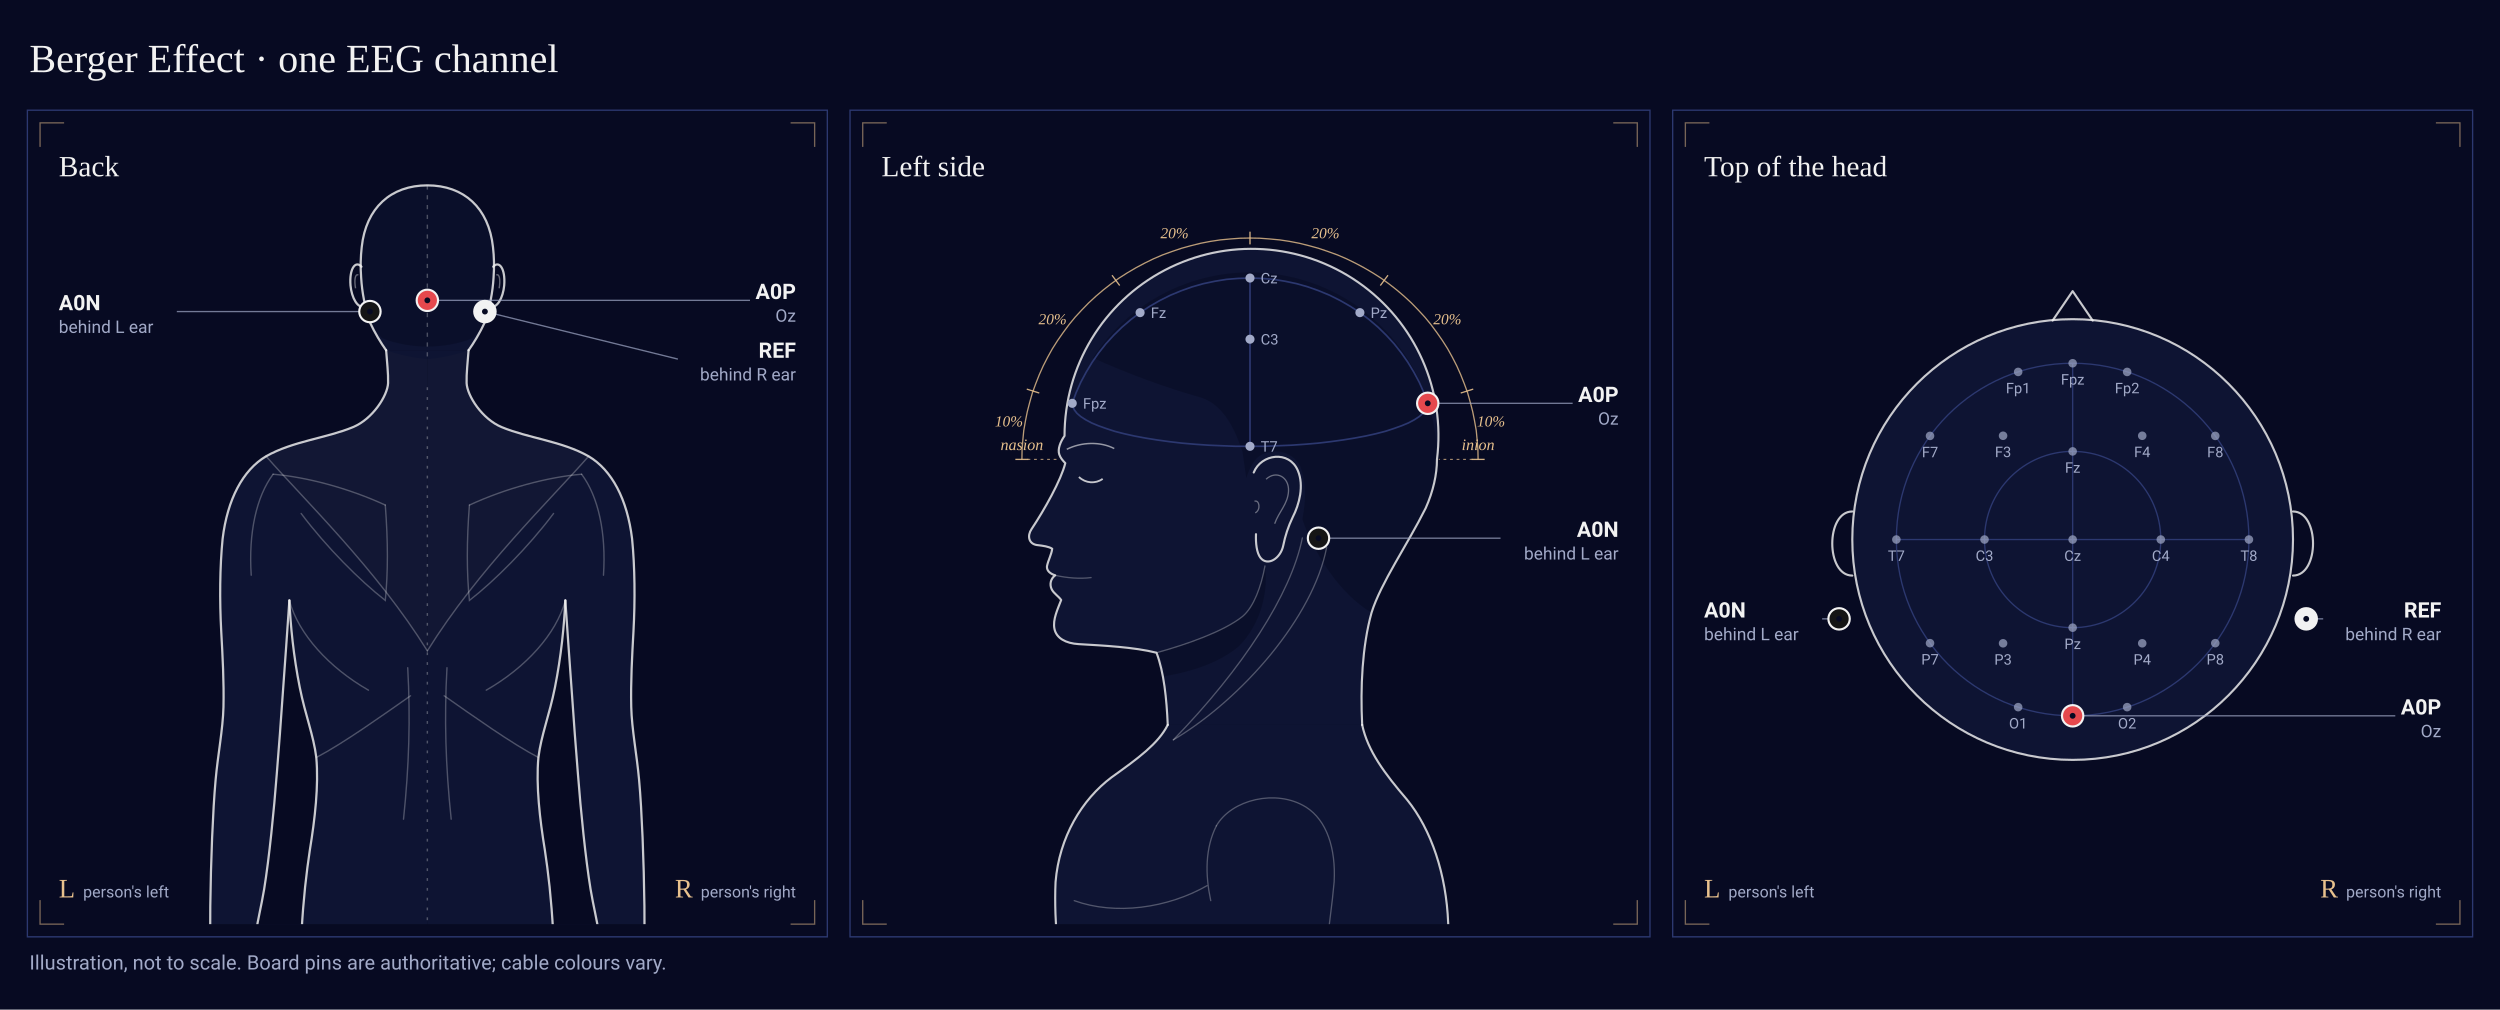
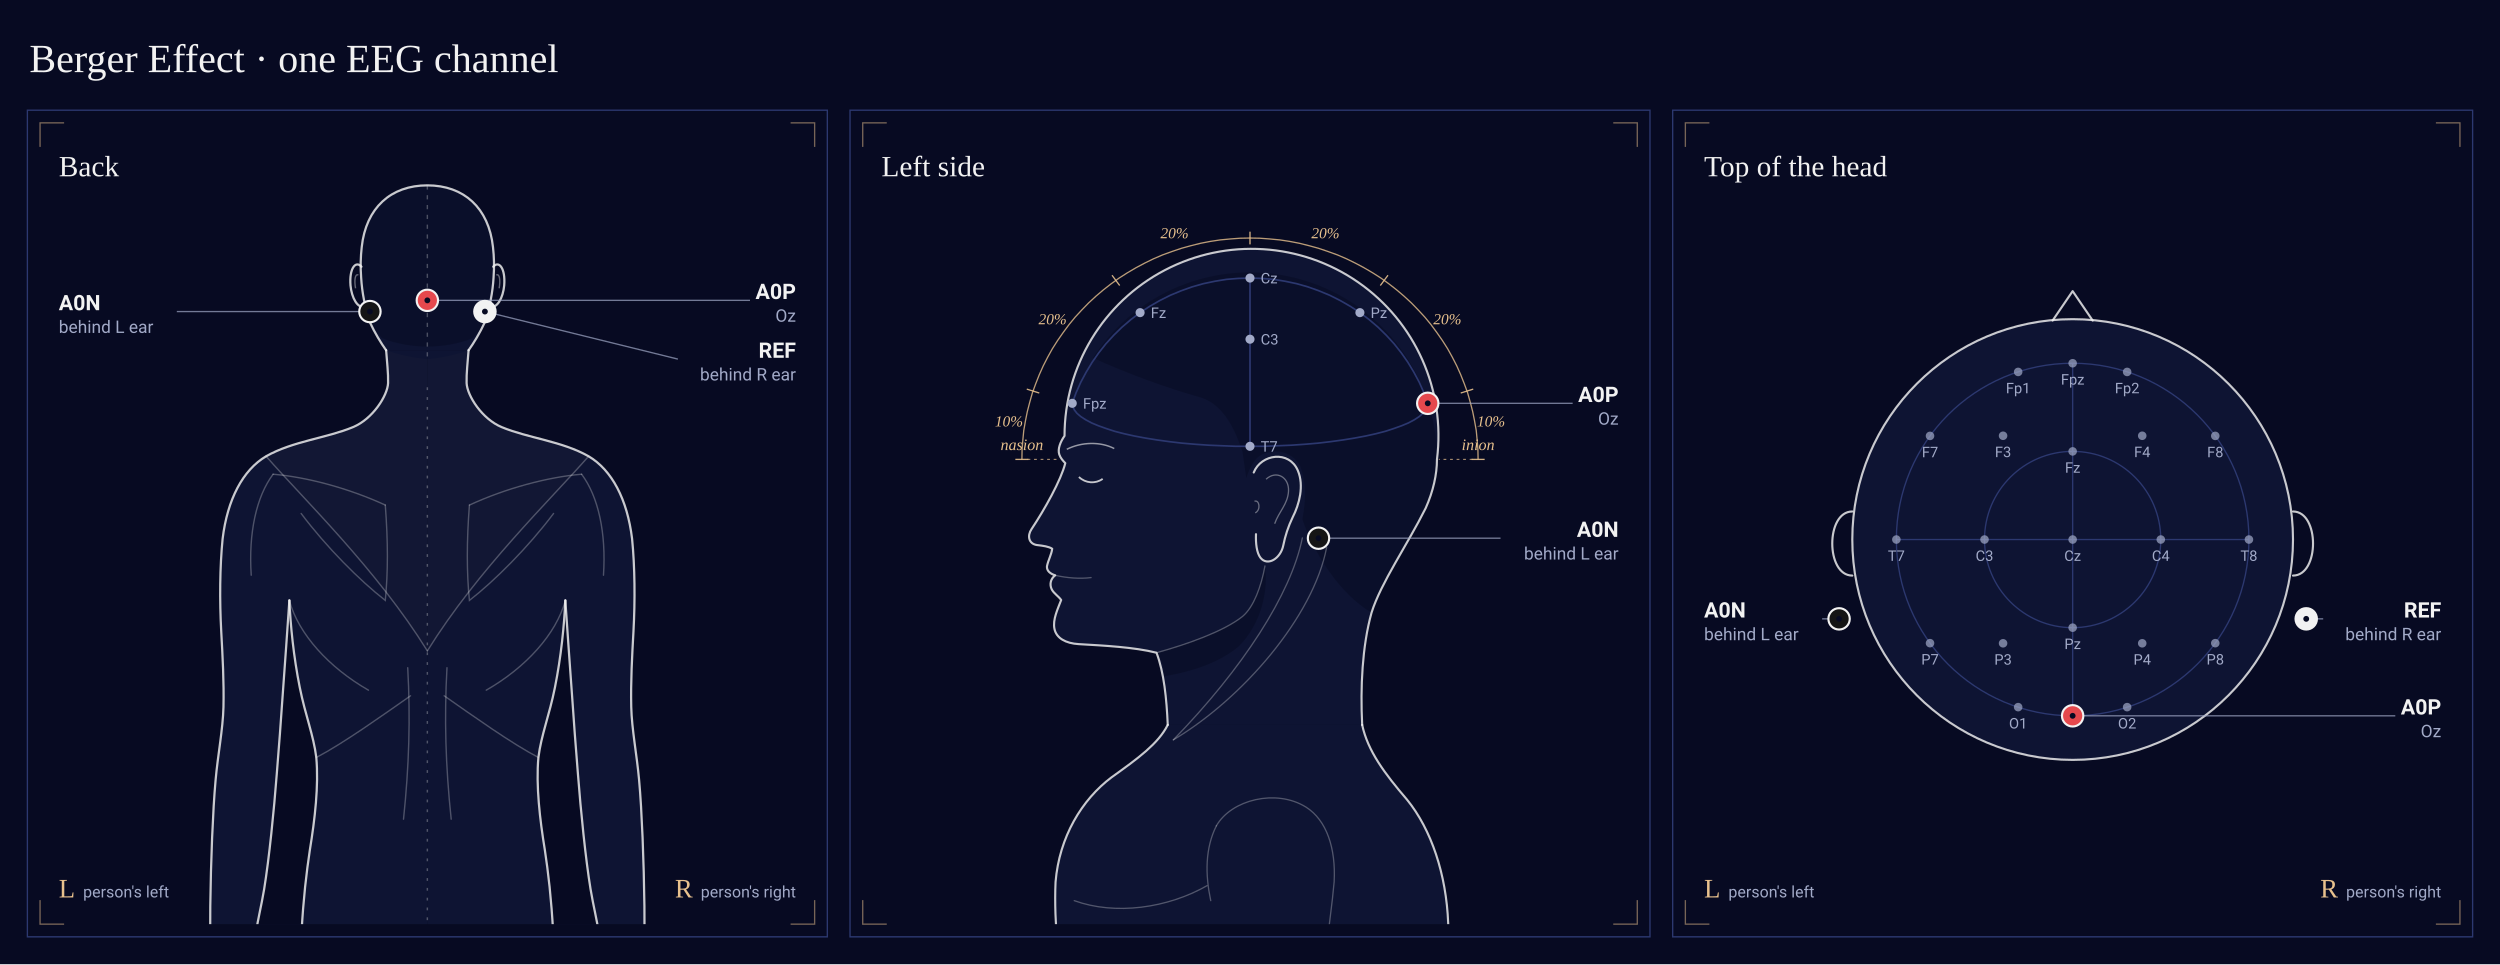
- <svg xmlns="http://www.w3.org/2000/svg" viewBox="-20 -20 1872 756" role="img" aria-label="Berger Effect · one EEG channel">
-   <rect x="-20" y="-20" width="1872" height="756" fill="#070A22" />
+ <svg xmlns="http://www.w3.org/2000/svg" viewBox="-20 -20 1872 722" role="img" aria-label="Berger Effect · one EEG channel">
+   <rect x="-20" y="-20" width="1872" height="722" fill="#070A22" />
  <text x="2" y="34" font-family="Georgia, 'Times New Roman', serif" font-size="30" fill="#F2F2F2">Berger Effect · one EEG channel</text>
-   <svg x="0" y="62" width="600" height="620" viewBox="0 0 600 620" role="img" aria-label="Back view. A0P at Oz; A0N at behind L ear; REF at behind R ear. Illustration, not to scale.">
+   <svg x="0" y="62" width="600" height="620" viewBox="0 0 600 620" role="img" aria-label="Back view. A0P at Oz; A0N at behind L ear; REF at behind R ear.">
    <rect x="0.5" y="0.5" width="599" height="619" fill="#070A22" stroke="#2C3870" />
    <path d="M10 28V10H28M572 10H590V28M590 592V610H572M28 610H10V592" fill="none" stroke="#E8C18D" stroke-opacity="0.5" />
    <svg x="10" y="10" width="580" height="600" viewBox="10 10 580 600">
      <g transform="translate(300 250) scale(1.05)">
        <path d="M0 -66.4L29.4 -66.4C28.8 -58 27.8 -50 28 -43C28.4 -34 39 -17.4 53 -11.6C72 -3.7 96 -1.6 115 9.2C131.6 19 142.6 40 146 68C148 88 148.2 112 147 134C146 152 145 170 145.4 188C145.8 204 149.4 222 151 240C153 262 154.4 298 154.8 330L155.4 500L0 500Z" fill="#0E1433" />
        <path d="M0 -66.4L29.4 -66.4C28.8 -58 27.8 -50 28 -43C28.4 -34 39 -17.4 53 -11.6C72 -3.7 96 -1.6 115 9.2C131.6 19 142.6 40 146 68C148 88 148.2 112 147 134C146 152 145 170 145.4 188C145.8 204 149.4 222 151 240C153 262 154.4 298 154.8 330L155.4 500L0 500Z" fill="#0E1433" transform="scale(-1 1)" />
        <path d="M98.4 112C99.8 132 101.4 156 103.2 180C104.4 198 105.8 216 107.4 236C109.4 262 112.8 296 116.4 318C118.4 330 121 340 122.4 350L130.4 500L96.8 500L89.8 350C88.4 324 86.2 306 83.8 290C80.2 268 77.4 244 79.2 224C81.2 208 87 194 91 174C95.4 152 97.6 130 98.4 112Z" fill="#070A22" />
        <path d="M98.4 112C99.8 132 101.4 156 103.2 180C104.4 198 105.8 216 107.4 236C109.4 262 112.8 296 116.4 318C118.4 330 121 340 122.4 350L130.4 500L96.8 500L89.8 350C88.4 324 86.2 306 83.8 290C80.2 268 77.4 244 79.2 224C81.2 208 87 194 91 174C95.4 152 97.6 130 98.4 112Z" fill="#070A22" transform="scale(-1 1)" />
        <path d="M-29.4 -66.4C-33 -71.4 -37.6 -79 -40.8 -86 -44.6 -97 -46.6 -108 -47.2 -118 -47.8 -126 -47.6 -133 -46.8 -140 -43.8 -168 -26 -184 0 -184C26 -184 43.8 -168 46.8 -140 47.6 -133 47.8 -126 47.2 -118 46.6 -108 44.6 -97 40.8 -86 37.6 -79 33 -71.4 29.4 -66.4Z" fill="#0E1433" />
        <path d="M0 -69C-10 -69 -23 -71 -32.2 -75 -35.6 -78 -38.6 -82 -40.8 -86 -44.6 -97 -46.6 -108 -47.2 -118 -47.8 -126 -47.6 -133 -46.8 -140 -43.8 -168 -26 -184 0 -184C26 -184 43.8 -168 46.8 -140 47.6 -133 47.8 -126 47.2 -118 46.6 -108 44.6 -97 40.8 -86 38.6 -82 35.6 -78 32.2 -75 23 -71 10 -69 0 -69Z" fill="#070A22" fill-opacity="0.5" />
        <path d="M0 -60C10 -61 20 -63 29.4 -66.4C28.8 -58 27.8 -50 28 -43C28.4 -34 39 -17.4 53 -11.6C72 -3.7 96 -1.6 115 9.2C88 40 36 90 0 148Z" fill="#E8C18D" fill-opacity="0.02" />
        <path d="M0 -60C10 -61 20 -63 29.4 -66.4C28.8 -58 27.8 -50 28 -43C28.4 -34 39 -17.4 53 -11.6C72 -3.7 96 -1.6 115 9.2C88 40 36 90 0 148Z" fill="#E8C18D" fill-opacity="0.02" transform="scale(-1 1)" />
        <path d="M115 9.2C88 40 36 90 0 148" fill="none" stroke="#F2F2F2" stroke-opacity="0.28" stroke-width="1" stroke-linecap="round" />
        <path d="M30 44C56 32 86 24 110 22" fill="none" stroke="#F2F2F2" stroke-opacity="0.28" stroke-width="1" stroke-linecap="round" />
        <path d="M30 44C28 70 28 92 30 112C48 98 72 74 90 50" fill="none" stroke="#F2F2F2" stroke-opacity="0.28" stroke-width="1" stroke-linecap="round" />
        <path d="M110 22C122 38 127.6 64 125.6 94" fill="none" stroke="#F2F2F2" stroke-opacity="0.28" stroke-width="1" stroke-linecap="round" />
        <path d="M98.4 112C92 136 70 160 42 176" fill="none" stroke="#F2F2F2" stroke-opacity="0.28" stroke-width="1" stroke-linecap="round" />
        <path d="M79.2 224C60 214 32 194 12 180" fill="none" stroke="#F2F2F2" stroke-opacity="0.28" stroke-width="1" stroke-linecap="round" />
        <path d="M14 160C12 196 13 230 17 268" fill="none" stroke="#F2F2F2" stroke-opacity="0.28" stroke-width="1" stroke-linecap="round" />
        <g transform="scale(-1 1)">
          <path d="M115 9.2C88 40 36 90 0 148" fill="none" stroke="#F2F2F2" stroke-opacity="0.28" stroke-width="1" stroke-linecap="round" />
          <path d="M30 44C56 32 86 24 110 22" fill="none" stroke="#F2F2F2" stroke-opacity="0.28" stroke-width="1" stroke-linecap="round" />
          <path d="M30 44C28 70 28 92 30 112C48 98 72 74 90 50" fill="none" stroke="#F2F2F2" stroke-opacity="0.28" stroke-width="1" stroke-linecap="round" />
          <path d="M110 22C122 38 127.6 64 125.6 94" fill="none" stroke="#F2F2F2" stroke-opacity="0.28" stroke-width="1" stroke-linecap="round" />
          <path d="M98.4 112C92 136 70 160 42 176" fill="none" stroke="#F2F2F2" stroke-opacity="0.28" stroke-width="1" stroke-linecap="round" />
          <path d="M79.2 224C60 214 32 194 12 180" fill="none" stroke="#F2F2F2" stroke-opacity="0.28" stroke-width="1" stroke-linecap="round" />
          <path d="M14 160C12 196 13 230 17 268" fill="none" stroke="#F2F2F2" stroke-opacity="0.28" stroke-width="1" stroke-linecap="round" />
        </g>
        <path d="M0 -184L0 -60" fill="none" stroke="#F2F2F2" stroke-opacity="0.28" stroke-width="1" stroke-dasharray="3 4" />
        <path d="M0 -40L0 420" fill="none" stroke="#F2F2F2" stroke-opacity="0.3" stroke-width="1" stroke-dasharray="2 5" />
        <path d="M-29.4 -66.4C-33 -71.4 -37.6 -79 -40.8 -86 -44.6 -97 -46.6 -108 -47.2 -118 -47.8 -126 -47.6 -133 -46.8 -140 -43.8 -168 -26 -184 0 -184C26 -184 43.8 -168 46.8 -140 47.6 -133 47.8 -126 47.2 -118 46.6 -108 44.6 -97 40.8 -86 37.6 -79 33 -71.4 29.4 -66.4" fill="none" stroke="#F2F2F2" stroke-opacity="0.82" stroke-width="1.6" stroke-linecap="round" stroke-linejoin="round" />
        <path d="M47 -126C51 -130.6 55.8 -125 54.8 -112.6C54 -104 49.8 -95.6 44.2 -97.6" fill="none" stroke="#F2F2F2" stroke-opacity="0.82" stroke-width="1.6" stroke-linecap="round" stroke-linejoin="round" />
        <path d="M47 -126C51 -130.6 55.8 -125 54.8 -112.6C54 -104 49.8 -95.6 44.2 -97.6" fill="none" stroke="#F2F2F2" stroke-opacity="0.82" stroke-width="1.6" stroke-linecap="round" stroke-linejoin="round" transform="scale(-1 1)" />
        <path d="M49.2 -120C51.6 -121.4 52.2 -116 51.2 -110.6" fill="none" stroke="#F2F2F2" stroke-opacity="0.4" stroke-width="1" />
        <path d="M49.2 -120C51.6 -121.4 52.2 -116 51.2 -110.6" fill="none" stroke="#F2F2F2" stroke-opacity="0.4" stroke-width="1" transform="scale(-1 1)" />
        <path d="M29.4 -66.4C28.8 -58 27.8 -50 28 -43C28.4 -34 39 -17.4 53 -11.6C72 -3.7 96 -1.6 115 9.2C131.6 19 142.6 40 146 68C148 88 148.2 112 147 134C146 152 145 170 145.4 188C145.8 204 149.4 222 151 240C153 262 154.4 298 154.8 330L155.4 500" fill="none" stroke="#F2F2F2" stroke-opacity="0.82" stroke-width="1.6" stroke-linecap="round" stroke-linejoin="round" />
        <path d="M29.4 -66.4C28.8 -58 27.8 -50 28 -43C28.4 -34 39 -17.4 53 -11.6C72 -3.7 96 -1.6 115 9.2C131.6 19 142.6 40 146 68C148 88 148.2 112 147 134C146 152 145 170 145.4 188C145.8 204 149.4 222 151 240C153 262 154.4 298 154.8 330L155.4 500" fill="none" stroke="#F2F2F2" stroke-opacity="0.82" stroke-width="1.6" stroke-linecap="round" stroke-linejoin="round" transform="scale(-1 1)" />
        <path d="M98.4 112C97.6 130 95.4 152 91 174C87 194 81.2 208 79.2 224C77.4 244 80.2 268 83.8 290C86.2 306 88.4 324 89.8 350L96.8 500" fill="none" stroke="#F2F2F2" stroke-opacity="0.82" stroke-width="1.6" stroke-linecap="round" stroke-linejoin="round" />
        <path d="M98.4 112C97.6 130 95.4 152 91 174C87 194 81.2 208 79.2 224C77.4 244 80.2 268 83.8 290C86.2 306 88.4 324 89.8 350L96.8 500" fill="none" stroke="#F2F2F2" stroke-opacity="0.82" stroke-width="1.6" stroke-linecap="round" stroke-linejoin="round" transform="scale(-1 1)" />
        <path d="M98.4 112C99.8 132 101.4 156 103.2 180C104.4 198 105.8 216 107.4 236C109.4 262 112.8 296 116.4 318C118.4 330 121 340 122.4 350L130.4 500" fill="none" stroke="#F2F2F2" stroke-opacity="0.82" stroke-width="1.6" stroke-linecap="round" stroke-linejoin="round" />
        <path d="M98.4 112C99.8 132 101.4 156 103.2 180C104.4 198 105.8 216 107.4 236C109.4 262 112.8 296 116.4 318C118.4 330 121 340 122.4 350L130.4 500" fill="none" stroke="#F2F2F2" stroke-opacity="0.82" stroke-width="1.6" stroke-linecap="round" stroke-linejoin="round" transform="scale(-1 1)" />
      </g>
    </svg>
    <text x="24" y="50" font-family="Georgia, 'Times New Roman', serif" font-size="22" fill="#F2F2F2">Back</text>
    <path d="M257 151.3L112.4 151.3" stroke="#A2AAC8" stroke-opacity="0.7" stroke-width="1" fill="none" />
    <path d="M300 142.9L541.6 142.9" stroke="#A2AAC8" stroke-opacity="0.7" stroke-width="1" fill="none" />
    <path d="M343.1 151.3L487.6 186.9" stroke="#A2AAC8" stroke-opacity="0.7" stroke-width="1" fill="none" />
    <circle cx="300" cy="142.9" r="8" fill="#E5484D" stroke="#F2F2F2" stroke-width="1.6" />
    <circle cx="300" cy="142.9" r="2.2" fill="#070A22" />
    <circle cx="257" cy="151.3" r="8" fill="#151515" stroke="#F2F2F2" stroke-width="1.6" />
    <circle cx="257" cy="151.3" r="2.2" fill="#070A22" />
    <circle cx="343.1" cy="151.3" r="8" fill="#F2F2F2" stroke="#F2F2F2" stroke-width="1.6" />
    <circle cx="343.1" cy="151.3" r="2.2" fill="#070A22" />
    <text x="24" y="150.3" text-anchor="start" font-family="system-ui, -apple-system, 'Segoe UI', Roboto, Arial, sans-serif" font-size="16" font-weight="700" fill="#F2F2F2" style="font-variant-numeric:tabular-nums">A0N</text>
    <text x="24" y="167.3" text-anchor="start" font-family="system-ui, -apple-system, 'Segoe UI', Roboto, Arial, sans-serif" font-size="13" fill="#A2AAC8">behind L ear</text>
    <text x="576" y="141.9" text-anchor="end" font-family="system-ui, -apple-system, 'Segoe UI', Roboto, Arial, sans-serif" font-size="16" font-weight="700" fill="#F2F2F2" style="font-variant-numeric:tabular-nums">A0P</text>
    <text x="576" y="158.9" text-anchor="end" font-family="system-ui, -apple-system, 'Segoe UI', Roboto, Arial, sans-serif" font-size="13" fill="#A2AAC8">Oz</text>
    <text x="576" y="185.9" text-anchor="end" font-family="system-ui, -apple-system, 'Segoe UI', Roboto, Arial, sans-serif" font-size="16" font-weight="700" fill="#F2F2F2" style="font-variant-numeric:tabular-nums">REF</text>
    <text x="576" y="202.9" text-anchor="end" font-family="system-ui, -apple-system, 'Segoe UI', Roboto, Arial, sans-serif" font-size="13" fill="#A2AAC8">behind R ear</text>
    <text x="24" y="590" text-anchor="start" font-family="Georgia, 'Times New Roman', serif" font-size="20" fill="#E8C18D">L<tspan font-family="system-ui, -apple-system, 'Segoe UI', Roboto, Arial, sans-serif" font-size="12" fill="#A2AAC8" dx="6">person's left</tspan>
    </text>
    <text x="576" y="590" text-anchor="end" font-family="Georgia, 'Times New Roman', serif" font-size="20" fill="#E8C18D">R<tspan font-family="system-ui, -apple-system, 'Segoe UI', Roboto, Arial, sans-serif" font-size="12" fill="#A2AAC8" dx="6">person's right</tspan>
    </text>
  </svg>
-   <svg x="616" y="62" width="600" height="620" viewBox="0 0 600 620" role="img" aria-label="Left side view. A0P at Oz; A0N at behind L ear. Illustration, not to scale.">
+   <svg x="616" y="62" width="600" height="620" viewBox="0 0 600 620" role="img" aria-label="Left side view. A0P at Oz; A0N at behind L ear.">
    <rect x="0.5" y="0.5" width="599" height="619" fill="#070A22" stroke="#2C3870" />
    <path d="M10 28V10H28M572 10H590V28M590 592V610H572M28 610H10V592" fill="none" stroke="#E8C18D" stroke-opacity="0.5" />
    <svg x="10" y="10" width="580" height="600" viewBox="10 10 580 600">
      <g transform="translate(300 262) scale(1.4)">
        <path d="M60 142C59 122 60 100 65 82C70 66 84 46 94 26C98 17 100 8 100 0A100 100 0 1 0 -99.2 -12.6C-101.4 -9.4 -103 -5.6 -102 -2.6C-101.4 -0.8 -100 0.8 -98.8 2C-101 11 -110 27 -116.8 37.2C-119.4 41 -118.2 45.2 -114 45.8C-110.6 46.2 -107.6 46.6 -105.8 47.8C-106.2 51 -108 54 -108.6 57.2C-108.8 59.6 -106.8 61.2 -104.2 62C-106.6 63.8 -107.4 66.8 -106 69.6C-104.8 71.8 -102.4 73.2 -101 75.2C-102.8 80 -105.6 85.6 -104.6 90.6C-103.6 95.6 -98.6 98.4 -91.6 98.8C-78 99.6 -62 100.4 -50 103.4C-46 114 -44.6 128 -44 142L60 142Z" fill="#0E1433" />
        <path d="M60 142C63 156 72 168 84 182C97 198 105 222 106 248C107 266 106 284 104 300L-98 300C-102 274 -105 248 -104 226C-102 202 -90 182 -74 170C-60 160 -49 152 -44 142Z" fill="#0E1433" />
        <path d="M-84 -54.3C-66 -46 -44 -38 -26 -33C-14 -29 -8 -16 -4 -4L-2 10C0 4 2 1 4 -1C10 -6 22 -6 27 4C30 12 30 22 28 32C34 50 48 72 65 82C70 66 84 46 94 26C98 17 100 8 100 0A100 100 0 0 0 -84 -54.3Z" fill="#070A22" fill-opacity="0.5" />
        <path d="M-50 103.4C-34 99 -14 92 -4 84C2 79 6 68 8 57C10 70 6 88 -6 100C-18 110 -34 114 -46 116C-46 110 -48 106 -50 103.4Z" fill="#070A22" fill-opacity="0.5" />
        <path d="M-95.1 -30L-94.8 -28.2L-93.9 -26.4L-92.5 -24.6L-90.5 -22.9L-87.9 -21.2L-84.7 -19.5L-81.1 -18L-76.9 -16.5L-72.3 -15L-67.2 -13.7L-61.8 -12.5L-55.9 -11.4L-49.7 -10.4L-43.2 -9.5L-36.4 -8.7L-29.4 -8.1L-22.2 -7.6L-14.9 -7.3L-7.5 -7L0 -7L7.5 -7L14.9 -7.3L22.2 -7.6L29.4 -8.1L36.4 -8.7L43.2 -9.5L49.7 -10.4L55.9 -11.4L61.8 -12.5L67.2 -13.7L72.3 -15L76.9 -16.5L81.1 -18L84.7 -19.5L87.9 -21.2L90.5 -22.9L92.5 -24.6L93.9 -26.4L94.8 -28.2L95.1 -30" fill="none" stroke="#2C3870" stroke-width="0.9" />
        <path d="M-95.1 -30L-93 -35.7L-90.5 -41.3L-87.6 -46.7L-84.4 -52L-80.9 -57L-77.1 -61.8L-72.9 -66.4L-68.5 -70.7L-63.7 -74.8L-58.8 -78.5L-53.6 -81.9L-48.2 -85L-42.6 -87.8L-36.8 -90.2L-30.9 -92.3L-24.9 -94L-18.7 -95.3L-12.5 -96.3L-6.3 -96.8L0 -97L6.3 -96.8L12.5 -96.3L18.7 -95.3L24.9 -94L30.9 -92.3L36.8 -90.2L42.6 -87.8L48.2 -85L53.6 -81.9L58.8 -78.5L63.7 -74.8L68.5 -70.7L72.9 -66.4L77.1 -61.8L80.9 -57L84.4 -52L87.6 -46.7L90.5 -41.3L93 -35.7L95.1 -30" fill="none" stroke="#2C3870" stroke-width="0.9" />
        <path d="M0 -7L0 -10.1L0 -13.2L0 -16.3L0 -19.4L0 -22.5L0 -25.5L0 -28.6L0 -31.6L0 -34.5L0 -37.5L0 -40.4L0 -43.2L0 -46L0 -48.8L0 -51.5L0 -54.2L0 -56.8L0 -59.3L0 -61.8L0 -64.3L0 -66.7L0 -69L0 -71.2L0 -73.4L0 -75.5L0 -77.5L0 -79.4L0 -81.3L0 -83.1L0 -84.8L0 -86.4L0 -88L0 -89.4L0 -90.8L0 -92.1L0 -93.2L0 -94.3L0 -95.3L0 -96.2L0 -97" fill="none" stroke="#2C3870" stroke-width="0.9" />
        <path d="M-50 103.4C-34 99 -14 92 -4 84C2 79 6 68 8 57" fill="none" stroke="#F2F2F2" stroke-opacity="0.3" stroke-width="0.7" stroke-linecap="round" />
        <path d="M-104.2 62C-98 63.4 -91 64 -85 63.2" fill="none" stroke="#F2F2F2" stroke-opacity="0.3" stroke-width="0.7" stroke-linecap="round" />
        <path d="M28 42C22 72 -4 112 -41 150" fill="none" stroke="#F2F2F2" stroke-opacity="0.3" stroke-width="0.7" stroke-linecap="round" />
        <path d="M41 47C34 84 -4 128 -41 150" fill="none" stroke="#F2F2F2" stroke-opacity="0.3" stroke-width="0.7" stroke-linecap="round" />
        <path d="M-18 196C-10 182 14 176 30 186C41 193 46 208 45 226C44 238 42 250 41 262" fill="none" stroke="#F2F2F2" stroke-opacity="0.3" stroke-width="0.7" stroke-linecap="round" />
        <path d="M-18 196C-24 208 -24 222 -21 236" fill="none" stroke="#F2F2F2" stroke-opacity="0.3" stroke-width="0.7" stroke-linecap="round" />
        <path d="M-23 228C-44 240 -72 244 -94 236" fill="none" stroke="#F2F2F2" stroke-opacity="0.3" stroke-width="0.7" stroke-linecap="round" />
        <path d="M60 142C59 122 60 100 65 82C70 66 84 46 94 26C98 17 100 8 100 0A100 100 0 1 0 -99.2 -12.6C-101.4 -9.4 -103 -5.6 -102 -2.6C-101.4 -0.8 -100 0.8 -98.8 2C-101 11 -110 27 -116.8 37.2C-119.4 41 -118.2 45.2 -114 45.8C-110.6 46.2 -107.6 46.6 -105.8 47.8C-106.2 51 -108 54 -108.6 57.2C-108.8 59.6 -106.8 61.2 -104.2 62C-106.6 63.8 -107.4 66.8 -106 69.6C-104.8 71.8 -102.4 73.2 -101 75.2C-102.8 80 -105.6 85.6 -104.6 90.6C-103.6 95.6 -98.6 98.4 -91.6 98.8C-78 99.6 -62 100.4 -50 103.4C-46 114 -44.6 128 -44 142" fill="none" stroke="#F2F2F2" stroke-opacity="0.82" stroke-width="1.143" stroke-linecap="round" stroke-linejoin="round" />
        <path d="M60 142C63 156 72 168 84 182C97 198 105 222 106 248C107 266 106 284 104 300M-44 142C-49 152 -60 160 -74 170C-90 182 -102 202 -104 226C-105 248 -102 274 -98 300" fill="none" stroke="#F2F2F2" stroke-opacity="0.82" stroke-width="1.143" stroke-linecap="round" stroke-linejoin="round" />
        <path d="M2 7C6 -3 21 -5 25.6 6C29 14 26.4 24 22.8 31C20.4 36 18.8 41 17.8 46C16.4 53 9.4 57.4 5.6 52.6C3.6 50 3 45 3.2 40" fill="none" stroke="#F2F2F2" stroke-opacity="0.82" stroke-width="1.143" stroke-linecap="round" stroke-linejoin="round" />
        <path d="M8.6 10.6C14 5.6 21 9.4 20.6 17C20.2 24 15.4 28 13.2 34.4M2.4 22.4C5 21.4 6 27 2.8 28.6" fill="none" stroke="#F2F2F2" stroke-opacity="0.4" stroke-width="0.7" />
        <path d="M-98 -5.4C-90 -9.4 -80 -9.6 -72.6 -5.8" fill="none" stroke="#F2F2F2" stroke-opacity="0.6" stroke-width="0.8" />
        <path d="M-91.5 9.4C-88 12.8 -82.6 13.2 -78.8 10.4" fill="none" stroke="#F2F2F2" stroke-opacity="0.8" stroke-width="1" />
        <path d="M-122 0L-121.9 -5.2L-121.5 -10.3L-121 -15.5L-120.1 -20.6L-119.1 -25.6L-117.8 -30.6L-116.4 -35.6L-114.6 -40.5L-112.7 -45.3L-110.6 -50L-108.2 -54.7L-105.7 -59.2L-102.9 -63.6L-99.9 -67.9L-96.8 -72.1L-93.5 -76.1L-89.9 -80L-86.3 -83.7L-82.4 -87.3L-78.4 -90.7L-74.3 -93.9L-70 -97L-65.6 -99.8L-61 -102.5L-56.3 -105L-51.6 -107.3L-46.7 -109.4L-41.7 -111.2L-36.7 -112.9L-31.6 -114.3L-26.4 -115.6L-21.2 -116.6L-15.9 -117.4L-10.6 -117.9L-5.3 -118.3L0 -118.4L5.3 -118.3L10.6 -117.9L15.9 -117.4L21.2 -116.6L26.4 -115.6L31.6 -114.3L36.7 -112.9L41.7 -111.2L46.7 -109.4L51.6 -107.3L56.3 -105L61 -102.5L65.6 -99.8L70 -97L74.3 -93.9L78.4 -90.7L82.4 -87.3L86.3 -83.7L89.9 -80L93.5 -76.1L96.8 -72.1L99.9 -67.9L102.9 -63.6L105.7 -59.2L108.2 -54.7L110.6 -50L112.7 -45.3L114.6 -40.5L116.4 -35.6L117.8 -30.6L119.1 -25.6L120.1 -20.6L121 -15.5L121.5 -10.3L121.9 -5.2L122 0" fill="none" stroke="#E8C18D" stroke-opacity="0.8" stroke-width="0.7" />
        <line x1="-118.5" y1="0" x2="-125.5" y2="0" stroke="#E8C18D" stroke-opacity="0.9" stroke-width="0.7" />
        <line x1="-112.7" y1="-35.5" x2="-119.4" y2="-37.6" stroke="#E8C18D" stroke-opacity="0.9" stroke-width="0.7" />
        <line x1="-69.7" y1="-93" x2="-73.8" y2="-98.5" stroke="#E8C18D" stroke-opacity="0.9" stroke-width="0.7" />
        <line x1="0" y1="-115" x2="0" y2="-121.8" stroke="#E8C18D" stroke-opacity="0.9" stroke-width="0.7" />
        <line x1="69.7" y1="-93" x2="73.8" y2="-98.5" stroke="#E8C18D" stroke-opacity="0.9" stroke-width="0.7" />
        <line x1="112.7" y1="-35.5" x2="119.4" y2="-37.6" stroke="#E8C18D" stroke-opacity="0.9" stroke-width="0.7" />
        <line x1="118.5" y1="0" x2="125.5" y2="0" stroke="#E8C18D" stroke-opacity="0.9" stroke-width="0.7" />
        <path d="M-119 0L-101.5 0M119 0L101 0" stroke="#E8C18D" stroke-opacity="0.7" stroke-width="0.6" stroke-dasharray="1.5 2" />
      </g>
      <text x="119.5" y="237.3" text-anchor="middle" font-family="Georgia, 'Times New Roman', serif" font-style="italic" font-size="11.5" fill="#E8C18D">10%</text>
      <text x="152.2" y="160.8" text-anchor="middle" font-family="Georgia, 'Times New Roman', serif" font-style="italic" font-size="11.5" fill="#E8C18D">20%</text>
      <text x="243.5" y="96.4" text-anchor="middle" font-family="Georgia, 'Times New Roman', serif" font-style="italic" font-size="11.5" fill="#E8C18D">20%</text>
      <text x="356.5" y="96.4" text-anchor="middle" font-family="Georgia, 'Times New Roman', serif" font-style="italic" font-size="11.5" fill="#E8C18D">20%</text>
      <text x="447.8" y="160.8" text-anchor="middle" font-family="Georgia, 'Times New Roman', serif" font-style="italic" font-size="11.5" fill="#E8C18D">20%</text>
      <text x="480.5" y="237.3" text-anchor="middle" font-family="Georgia, 'Times New Roman', serif" font-style="italic" font-size="11.5" fill="#E8C18D">10%</text>
      <text x="129.2" y="255" text-anchor="middle" font-family="Georgia, 'Times New Roman', serif" font-style="italic" font-size="12" fill="#E8C18D">nasion</text>
      <text x="470.8" y="255" text-anchor="middle" font-family="Georgia, 'Times New Roman', serif" font-style="italic" font-size="12" fill="#E8C18D">inion</text>
      <circle cx="166.9" cy="220" r="3.4" fill="#A2AAC8" />
      <text x="174.9" y="224" font-family="system-ui, -apple-system, 'Segoe UI', Roboto, Arial, sans-serif" font-size="11" fill="#A2AAC8">Fpz</text>
      <circle cx="217.7" cy="152.1" r="3.4" fill="#A2AAC8" />
      <text x="225.7" y="156.1" font-family="system-ui, -apple-system, 'Segoe UI', Roboto, Arial, sans-serif" font-size="11" fill="#A2AAC8">Fz</text>
      <circle cx="300" cy="126.2" r="3.4" fill="#A2AAC8" />
      <text x="308" y="130.2" font-family="system-ui, -apple-system, 'Segoe UI', Roboto, Arial, sans-serif" font-size="11" fill="#A2AAC8">Cz</text>
      <circle cx="382.3" cy="152.1" r="3.4" fill="#A2AAC8" />
      <text x="390.3" y="156.1" font-family="system-ui, -apple-system, 'Segoe UI', Roboto, Arial, sans-serif" font-size="11" fill="#A2AAC8">Pz</text>
      <circle cx="300" cy="252.2" r="3.4" fill="#A2AAC8" />
      <text x="308" y="256.2" font-family="system-ui, -apple-system, 'Segoe UI', Roboto, Arial, sans-serif" font-size="11" fill="#A2AAC8">T7</text>
      <circle cx="300" cy="172" r="3.4" fill="#A2AAC8" />
      <text x="308" y="176" font-family="system-ui, -apple-system, 'Segoe UI', Roboto, Arial, sans-serif" font-size="11" fill="#A2AAC8">C3</text>
    </svg>
    <text x="24" y="50" font-family="Georgia, 'Times New Roman', serif" font-size="22" fill="#F2F2F2">Left side</text>
    <path d="M433.1 220L541.6 220" stroke="#A2AAC8" stroke-opacity="0.7" stroke-width="1" fill="none" />
    <path d="M351.3 321L487.6 321" stroke="#A2AAC8" stroke-opacity="0.7" stroke-width="1" fill="none" />
    <circle cx="433.1" cy="220" r="8" fill="#E5484D" stroke="#F2F2F2" stroke-width="1.6" />
    <circle cx="433.1" cy="220" r="2.2" fill="#070A22" />
    <circle cx="351.3" cy="321" r="8" fill="#151515" stroke="#F2F2F2" stroke-width="1.6" />
    <circle cx="351.3" cy="321" r="2.2" fill="#070A22" />
    <text x="576" y="219" text-anchor="end" font-family="system-ui, -apple-system, 'Segoe UI', Roboto, Arial, sans-serif" font-size="16" font-weight="700" fill="#F2F2F2" style="font-variant-numeric:tabular-nums">A0P</text>
    <text x="576" y="236" text-anchor="end" font-family="system-ui, -apple-system, 'Segoe UI', Roboto, Arial, sans-serif" font-size="13" fill="#A2AAC8">Oz</text>
    <text x="576" y="320" text-anchor="end" font-family="system-ui, -apple-system, 'Segoe UI', Roboto, Arial, sans-serif" font-size="16" font-weight="700" fill="#F2F2F2" style="font-variant-numeric:tabular-nums">A0N</text>
    <text x="576" y="337" text-anchor="end" font-family="system-ui, -apple-system, 'Segoe UI', Roboto, Arial, sans-serif" font-size="13" fill="#A2AAC8">behind L ear</text>
  </svg>
-   <svg x="1232" y="62" width="600" height="620" viewBox="0 0 600 620" role="img" aria-label="Top of the head view. A0P at Oz; A0N at behind L ear; REF at behind R ear. Illustration, not to scale.">
+   <svg x="1232" y="62" width="600" height="620" viewBox="0 0 600 620" role="img" aria-label="Top of the head view. A0P at Oz; A0N at behind L ear; REF at behind R ear.">
    <rect x="0.5" y="0.5" width="599" height="619" fill="#070A22" stroke="#2C3870" />
    <path d="M10 28V10H28M572 10H590V28M590 592V610H572M28 610H10V592" fill="none" stroke="#E8C18D" stroke-opacity="0.5" />
    <svg x="10" y="10" width="580" height="600" viewBox="10 10 580 600">
      <circle cx="300" cy="322" r="165" fill="#0E1433" />
      <line x1="300" y1="190" x2="300" y2="454" stroke="#2C3870" />
      <line x1="168" y1="322" x2="432" y2="322" stroke="#2C3870" />
      <circle cx="300" cy="322" r="132" fill="none" stroke="#2C3870" />
      <circle cx="300" cy="322" r="66" fill="none" stroke="#2C3870" />
      <circle cx="300" cy="322" r="165" fill="none" stroke="#F2F2F2" stroke-opacity="0.82" stroke-width="1.6" stroke-linecap="round" stroke-linejoin="round" />
      <path d="M285 158L300 136L315 158" fill="none" stroke="#F2F2F2" stroke-opacity="0.82" stroke-width="1.6" stroke-linecap="round" stroke-linejoin="round" />
      <path d="M135 301C115 301 115 349 135 349" fill="none" stroke="#F2F2F2" stroke-opacity="0.82" stroke-width="1.6" stroke-linecap="round" stroke-linejoin="round" />
      <path d="M465 301C485 301 485 349 465 349" fill="none" stroke="#F2F2F2" stroke-opacity="0.82" stroke-width="1.6" stroke-linecap="round" stroke-linejoin="round" />
      <circle cx="300" cy="190" r="3.2" fill="#A2AAC8" fill-opacity="0.7" />
      <text x="300" y="206" text-anchor="middle" font-family="system-ui, -apple-system, 'Segoe UI', Roboto, Arial, sans-serif" font-size="11" fill="#A2AAC8">Fpz</text>
      <circle cx="340.8" cy="196.5" r="3.2" fill="#A2AAC8" fill-opacity="0.7" />
      <text x="340.8" y="212.5" text-anchor="middle" font-family="system-ui, -apple-system, 'Segoe UI', Roboto, Arial, sans-serif" font-size="11" fill="#A2AAC8">Fp2</text>
      <circle cx="406.8" cy="244.4" r="3.2" fill="#A2AAC8" fill-opacity="0.7" />
      <text x="406.8" y="260.4" text-anchor="middle" font-family="system-ui, -apple-system, 'Segoe UI', Roboto, Arial, sans-serif" font-size="11" fill="#A2AAC8">F8</text>
      <circle cx="432" cy="322" r="3.2" fill="#A2AAC8" fill-opacity="0.7" />
      <text x="432" y="338" text-anchor="middle" font-family="system-ui, -apple-system, 'Segoe UI', Roboto, Arial, sans-serif" font-size="11" fill="#A2AAC8">T8</text>
      <circle cx="406.8" cy="399.6" r="3.2" fill="#A2AAC8" fill-opacity="0.7" />
      <text x="406.8" y="415.6" text-anchor="middle" font-family="system-ui, -apple-system, 'Segoe UI', Roboto, Arial, sans-serif" font-size="11" fill="#A2AAC8">P8</text>
      <circle cx="340.8" cy="447.5" r="3.2" fill="#A2AAC8" fill-opacity="0.7" />
      <text x="340.8" y="463.5" text-anchor="middle" font-family="system-ui, -apple-system, 'Segoe UI', Roboto, Arial, sans-serif" font-size="11" fill="#A2AAC8">O2</text>
      <circle cx="259.2" cy="447.5" r="3.2" fill="#A2AAC8" fill-opacity="0.7" />
      <text x="259.2" y="463.5" text-anchor="middle" font-family="system-ui, -apple-system, 'Segoe UI', Roboto, Arial, sans-serif" font-size="11" fill="#A2AAC8">O1</text>
      <circle cx="193.2" cy="399.6" r="3.2" fill="#A2AAC8" fill-opacity="0.7" />
      <text x="193.2" y="415.6" text-anchor="middle" font-family="system-ui, -apple-system, 'Segoe UI', Roboto, Arial, sans-serif" font-size="11" fill="#A2AAC8">P7</text>
      <circle cx="168" cy="322" r="3.2" fill="#A2AAC8" fill-opacity="0.7" />
      <text x="168" y="338" text-anchor="middle" font-family="system-ui, -apple-system, 'Segoe UI', Roboto, Arial, sans-serif" font-size="11" fill="#A2AAC8">T7</text>
      <circle cx="193.2" cy="244.4" r="3.2" fill="#A2AAC8" fill-opacity="0.7" />
      <text x="193.2" y="260.4" text-anchor="middle" font-family="system-ui, -apple-system, 'Segoe UI', Roboto, Arial, sans-serif" font-size="11" fill="#A2AAC8">F7</text>
      <circle cx="259.2" cy="196.5" r="3.2" fill="#A2AAC8" fill-opacity="0.7" />
      <text x="259.2" y="212.5" text-anchor="middle" font-family="system-ui, -apple-system, 'Segoe UI', Roboto, Arial, sans-serif" font-size="11" fill="#A2AAC8">Fp1</text>
      <circle cx="300" cy="256" r="3.2" fill="#A2AAC8" fill-opacity="0.7" />
      <text x="300" y="272" text-anchor="middle" font-family="system-ui, -apple-system, 'Segoe UI', Roboto, Arial, sans-serif" font-size="11" fill="#A2AAC8">Fz</text>
      <circle cx="300" cy="322" r="3.2" fill="#A2AAC8" fill-opacity="0.7" />
      <text x="300" y="338" text-anchor="middle" font-family="system-ui, -apple-system, 'Segoe UI', Roboto, Arial, sans-serif" font-size="11" fill="#A2AAC8">Cz</text>
      <circle cx="300" cy="388" r="3.2" fill="#A2AAC8" fill-opacity="0.7" />
      <text x="300" y="404" text-anchor="middle" font-family="system-ui, -apple-system, 'Segoe UI', Roboto, Arial, sans-serif" font-size="11" fill="#A2AAC8">Pz</text>
      <circle cx="234" cy="322" r="3.2" fill="#A2AAC8" fill-opacity="0.7" />
      <text x="234" y="338" text-anchor="middle" font-family="system-ui, -apple-system, 'Segoe UI', Roboto, Arial, sans-serif" font-size="11" fill="#A2AAC8">C3</text>
      <circle cx="366" cy="322" r="3.2" fill="#A2AAC8" fill-opacity="0.7" />
      <text x="366" y="338" text-anchor="middle" font-family="system-ui, -apple-system, 'Segoe UI', Roboto, Arial, sans-serif" font-size="11" fill="#A2AAC8">C4</text>
      <circle cx="247.9" cy="244.3" r="3.2" fill="#A2AAC8" fill-opacity="0.7" />
      <text x="247.9" y="260.3" text-anchor="middle" font-family="system-ui, -apple-system, 'Segoe UI', Roboto, Arial, sans-serif" font-size="11" fill="#A2AAC8">F3</text>
      <circle cx="352.1" cy="244.3" r="3.2" fill="#A2AAC8" fill-opacity="0.7" />
      <text x="352.1" y="260.3" text-anchor="middle" font-family="system-ui, -apple-system, 'Segoe UI', Roboto, Arial, sans-serif" font-size="11" fill="#A2AAC8">F4</text>
      <circle cx="247.9" cy="399.7" r="3.2" fill="#A2AAC8" fill-opacity="0.7" />
      <text x="247.9" y="415.7" text-anchor="middle" font-family="system-ui, -apple-system, 'Segoe UI', Roboto, Arial, sans-serif" font-size="11" fill="#A2AAC8">P3</text>
      <circle cx="352.1" cy="399.7" r="3.2" fill="#A2AAC8" fill-opacity="0.7" />
      <text x="352.1" y="415.7" text-anchor="middle" font-family="system-ui, -apple-system, 'Segoe UI', Roboto, Arial, sans-serif" font-size="11" fill="#A2AAC8">P4</text>
    </svg>
    <text x="24" y="50" font-family="Georgia, 'Times New Roman', serif" font-size="22" fill="#F2F2F2">Top of the head</text>
    <path d="M125.1 381.4L112.4 381.4" stroke="#A2AAC8" stroke-opacity="0.7" stroke-width="1" fill="none" />
    <path d="M474.9 381.4L487.6 381.4" stroke="#A2AAC8" stroke-opacity="0.7" stroke-width="1" fill="none" />
    <path d="M300 454L541.6 454" stroke="#A2AAC8" stroke-opacity="0.7" stroke-width="1" fill="none" />
    <circle cx="300" cy="454" r="8" fill="#E5484D" stroke="#F2F2F2" stroke-width="1.6" />
    <circle cx="300" cy="454" r="2.2" fill="#070A22" />
    <circle cx="125.1" cy="381.4" r="8" fill="#151515" stroke="#F2F2F2" stroke-width="1.6" />
    <circle cx="125.1" cy="381.4" r="2.2" fill="#070A22" />
    <circle cx="474.9" cy="381.4" r="8" fill="#F2F2F2" stroke="#F2F2F2" stroke-width="1.6" />
    <circle cx="474.9" cy="381.4" r="2.2" fill="#070A22" />
    <text x="24" y="380.4" text-anchor="start" font-family="system-ui, -apple-system, 'Segoe UI', Roboto, Arial, sans-serif" font-size="16" font-weight="700" fill="#F2F2F2" style="font-variant-numeric:tabular-nums">A0N</text>
    <text x="24" y="397.4" text-anchor="start" font-family="system-ui, -apple-system, 'Segoe UI', Roboto, Arial, sans-serif" font-size="13" fill="#A2AAC8">behind L ear</text>
    <text x="576" y="380.4" text-anchor="end" font-family="system-ui, -apple-system, 'Segoe UI', Roboto, Arial, sans-serif" font-size="16" font-weight="700" fill="#F2F2F2" style="font-variant-numeric:tabular-nums">REF</text>
    <text x="576" y="397.4" text-anchor="end" font-family="system-ui, -apple-system, 'Segoe UI', Roboto, Arial, sans-serif" font-size="13" fill="#A2AAC8">behind R ear</text>
    <text x="576" y="453" text-anchor="end" font-family="system-ui, -apple-system, 'Segoe UI', Roboto, Arial, sans-serif" font-size="16" font-weight="700" fill="#F2F2F2" style="font-variant-numeric:tabular-nums">A0P</text>
    <text x="576" y="470" text-anchor="end" font-family="system-ui, -apple-system, 'Segoe UI', Roboto, Arial, sans-serif" font-size="13" fill="#A2AAC8">Oz</text>
    <text x="24" y="590" text-anchor="start" font-family="Georgia, 'Times New Roman', serif" font-size="20" fill="#E8C18D">L<tspan font-family="system-ui, -apple-system, 'Segoe UI', Roboto, Arial, sans-serif" font-size="12" fill="#A2AAC8" dx="6">person's left</tspan>
    </text>
    <text x="576" y="590" text-anchor="end" font-family="Georgia, 'Times New Roman', serif" font-size="20" fill="#E8C18D">R<tspan font-family="system-ui, -apple-system, 'Segoe UI', Roboto, Arial, sans-serif" font-size="12" fill="#A2AAC8" dx="6">person's right</tspan>
    </text>
  </svg>
-   <text x="2" y="706" font-family="system-ui, -apple-system, 'Segoe UI', Roboto, Arial, sans-serif" font-size="15" fill="#A2AAC8">Illustration, not to scale. Board pins are authoritative; cable colours vary.</text>
</svg>
